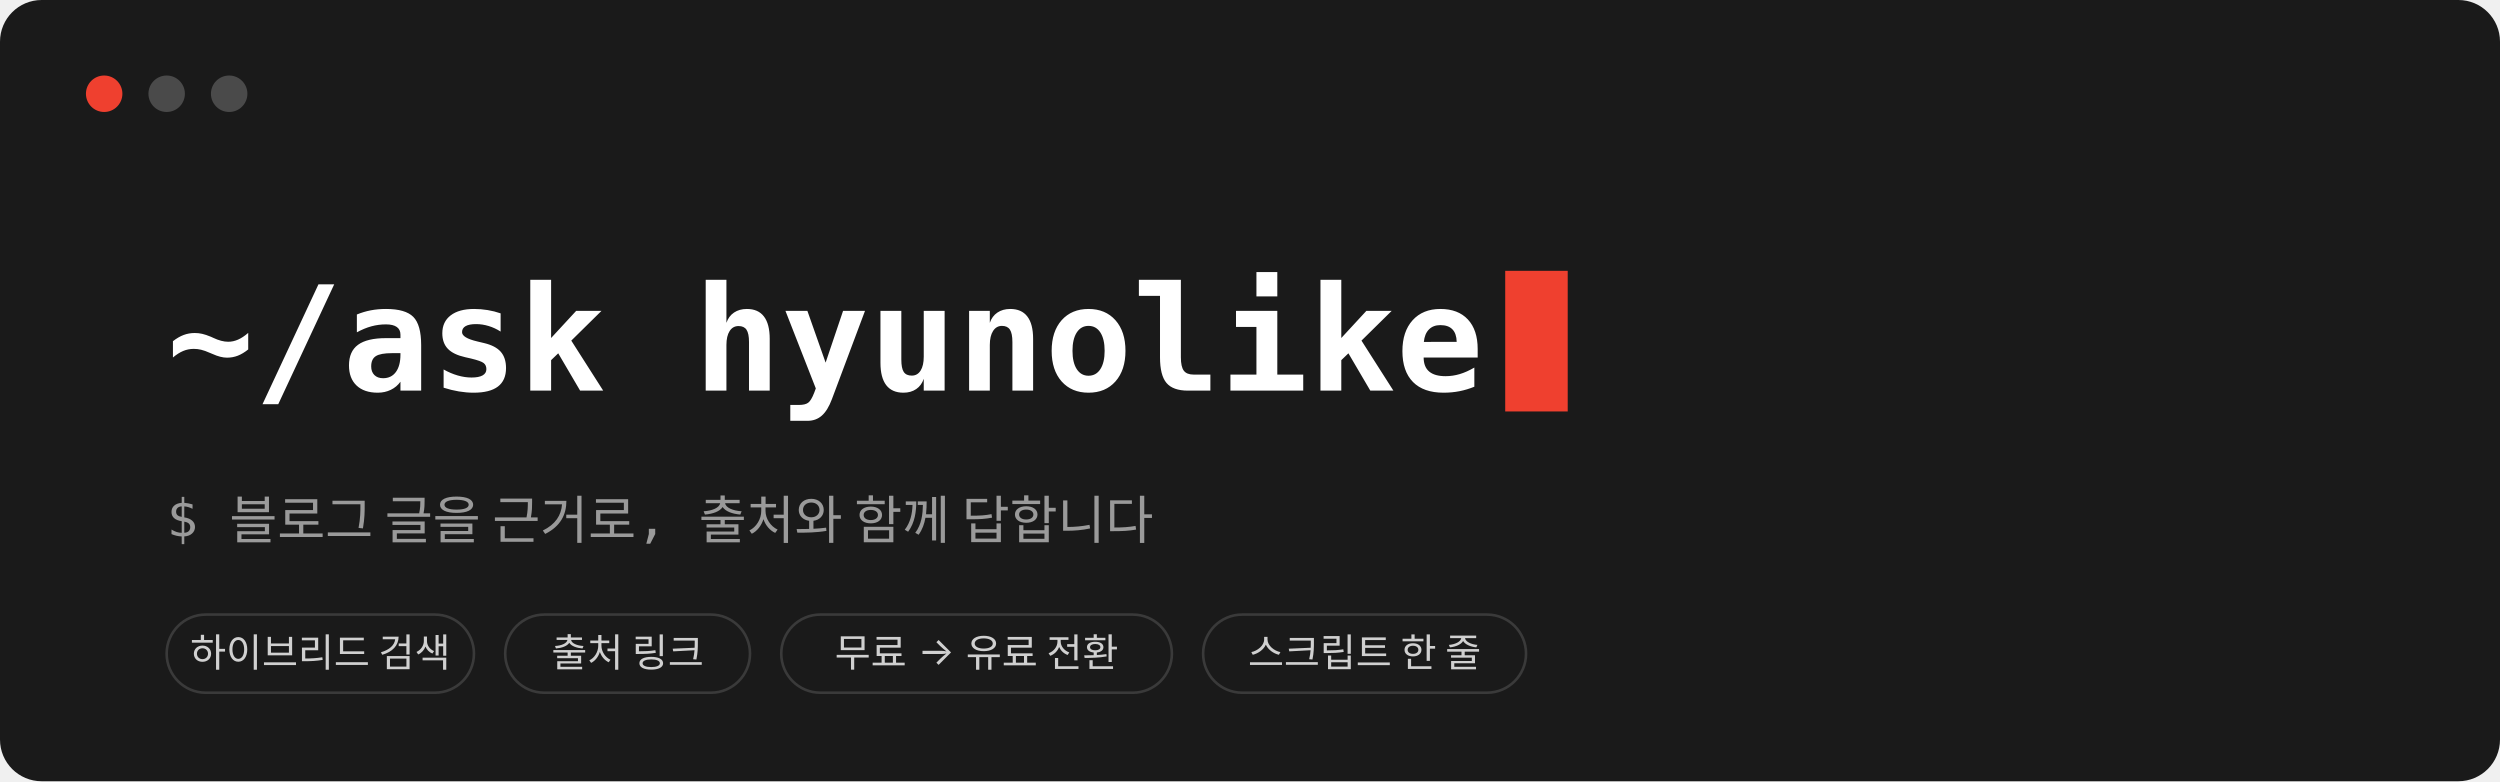
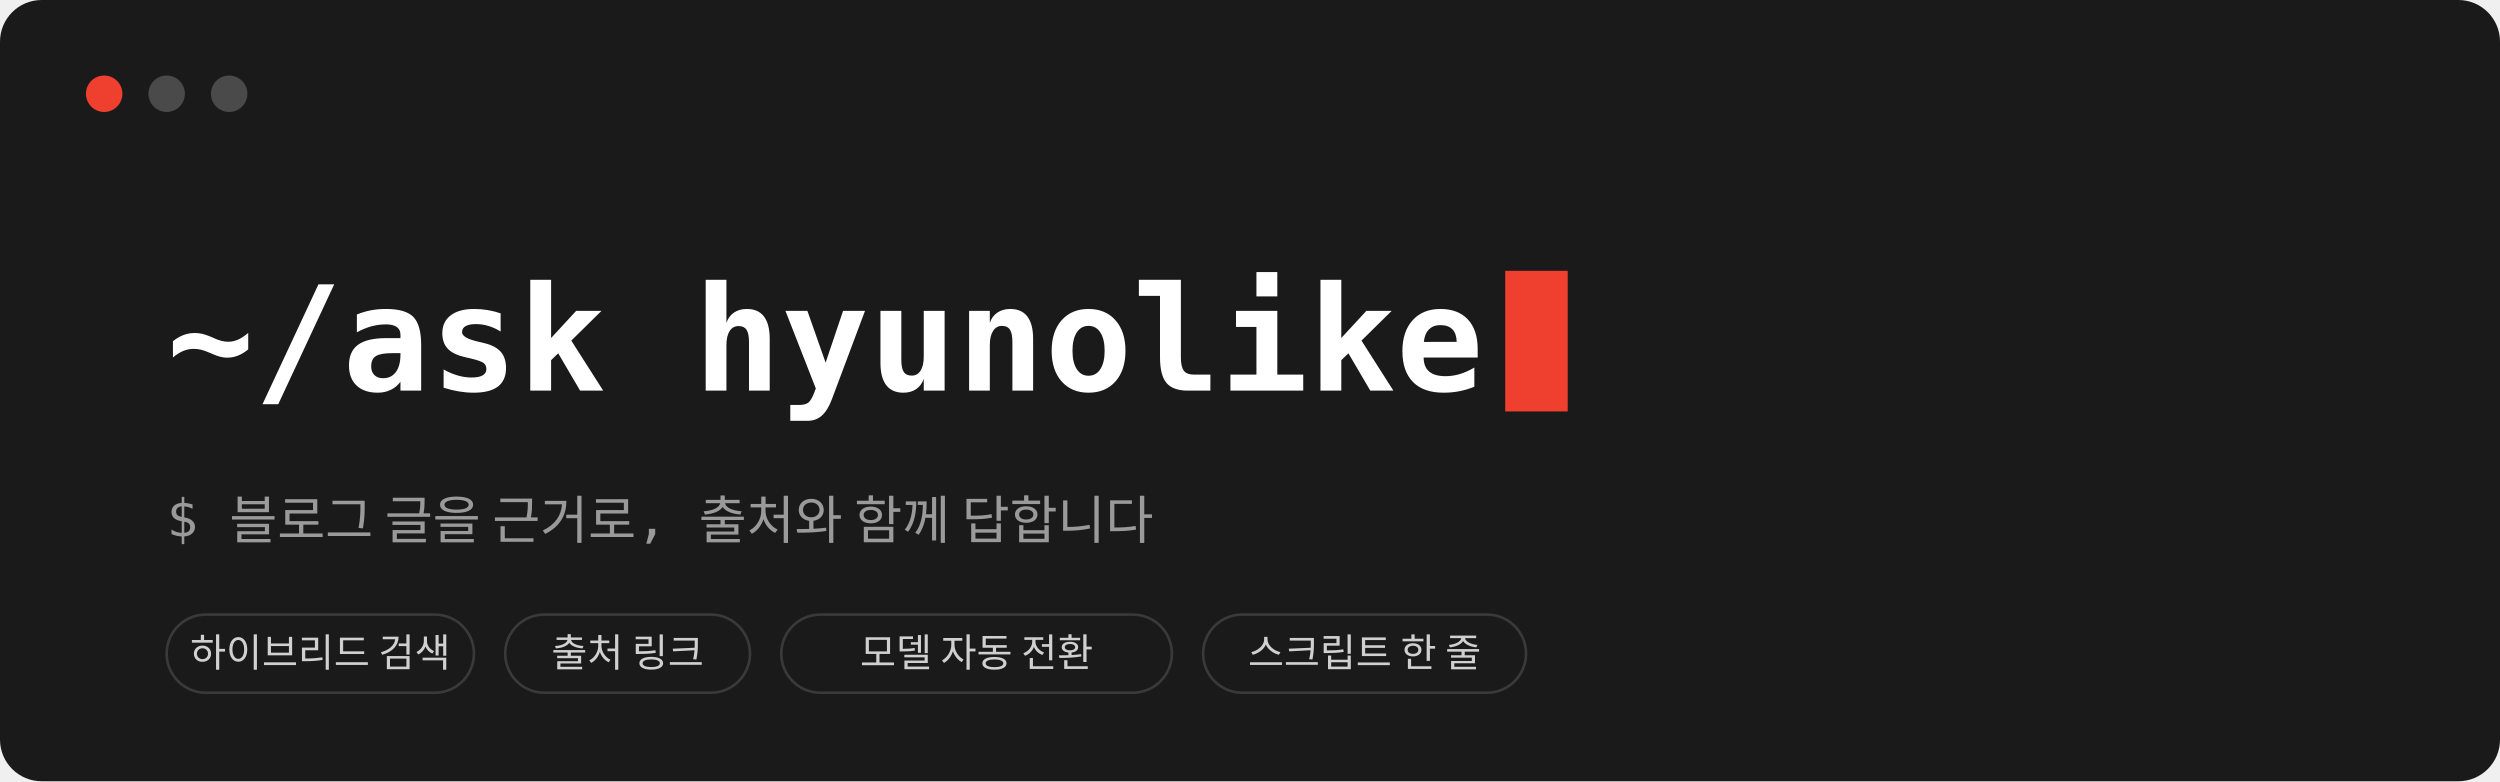
<svg xmlns="http://www.w3.org/2000/svg" viewBox="0 0 960 300" width="960" height="300" role="img" aria-label="~/ask hyunolike — 블로그 글을 근거로 답하는 AI 채팅">
  <rect width="960" height="300" rx="16" fill="#1a1a1a" />
  <circle cx="40" cy="36" r="7" fill="#ef402f" />
  <circle cx="64" cy="36" r="7" fill="#4a4a4a" />
  <circle cx="88" cy="36" r="7" fill="#4a4a4a" />
  <g font-family="'SF Mono', Menlo, Consolas, Monaco, monospace">
    <text x="64" y="150" font-size="56" font-weight="700" fill="#ffffff">~/ask hyunolike</text>
    <rect x="578" y="104" width="24" height="54" fill="#ef402f">
      <animate attributeName="opacity" values="1;1;0;0" keyTimes="0;0.5;0.5;1" dur="1.1s" repeatCount="indefinite" />
    </rect>
    <text x="64" y="206" font-size="20" fill="#9a9a9a">$ 블로그 글을 근거로, 출처와 함께 답합니다</text>
  </g>
  <g font-family="-apple-system, BlinkMacSystemFont, 'Apple SD Gothic Neo', 'Noto Sans KR', sans-serif" font-size="15">
    <rect x="64" y="236" width="118" height="30" rx="15" fill="none" stroke="#3a3a3a" />
    <text x="123" y="256" fill="#d0d0d0" text-anchor="middle">하이브리드 검색</text>
    <rect x="194" y="236" width="94" height="30" rx="15" fill="none" stroke="#3a3a3a" />
    <text x="241" y="256" fill="#d0d0d0" text-anchor="middle">출처 링크</text>
    <rect x="300" y="236" width="150" height="30" rx="15" fill="none" stroke="#3a3a3a" />
-     <text x="375" y="256" fill="#d0d0d0" text-anchor="middle">무료 → 유료 전환</text>
+     <text x="375" y="256" fill="#d0d0d0" text-anchor="middle">모델 자동 전환</text>
    <rect x="462" y="236" width="124" height="30" rx="15" fill="none" stroke="#3a3a3a" />
    <text x="524" y="256" fill="#d0d0d0" text-anchor="middle">스크립트 한 줄</text>
  </g>
</svg>
